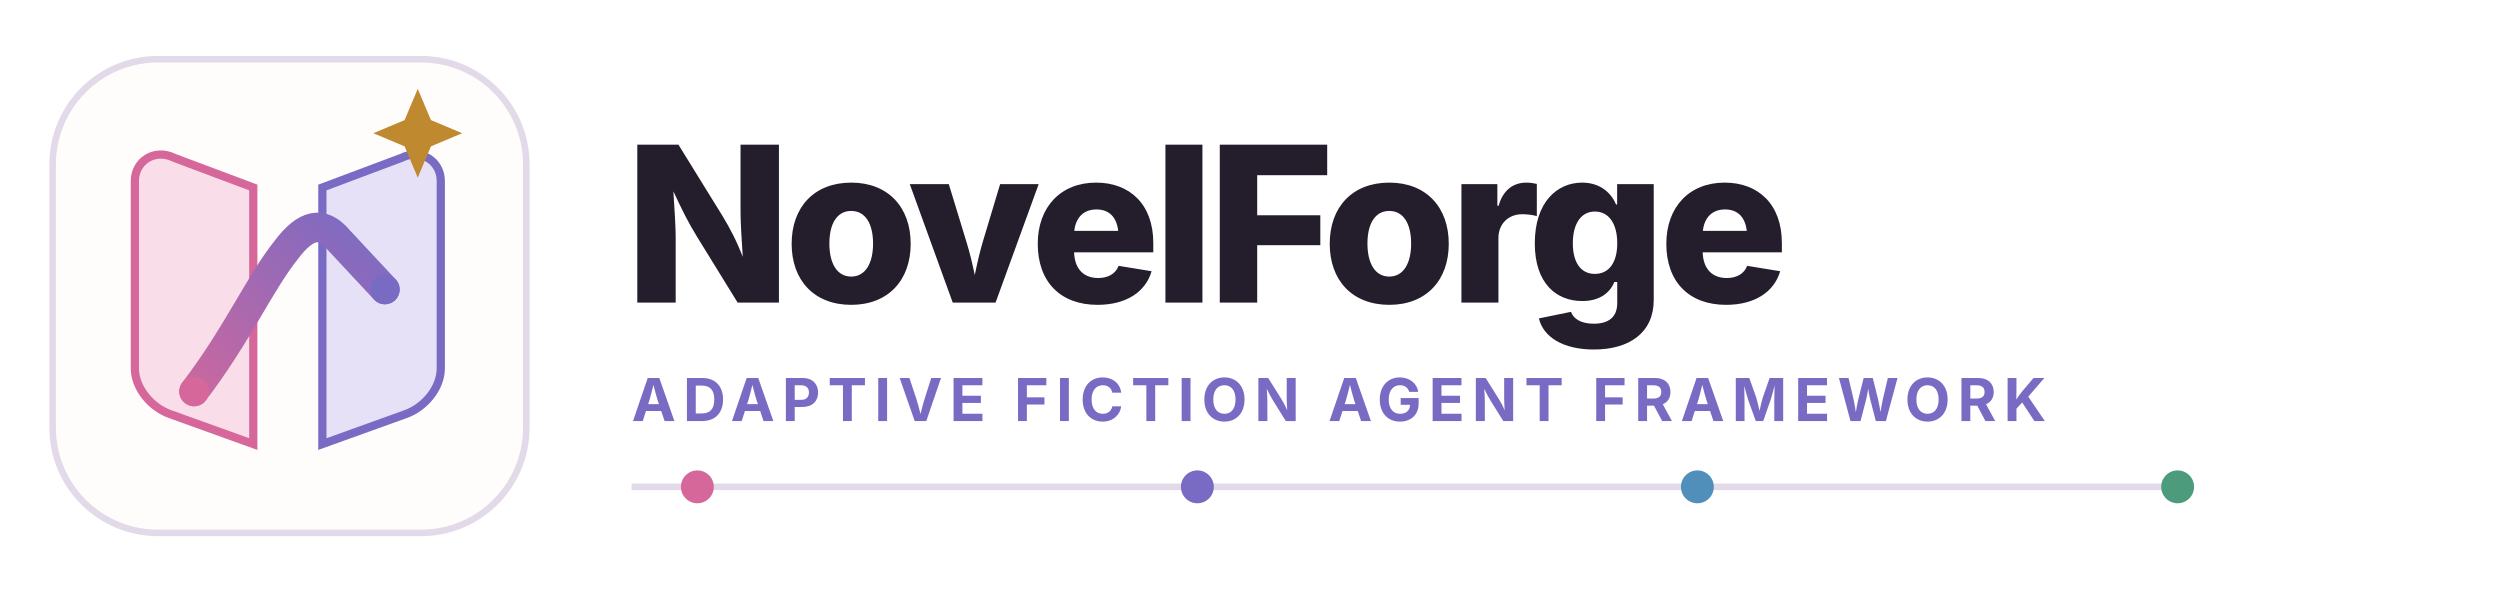
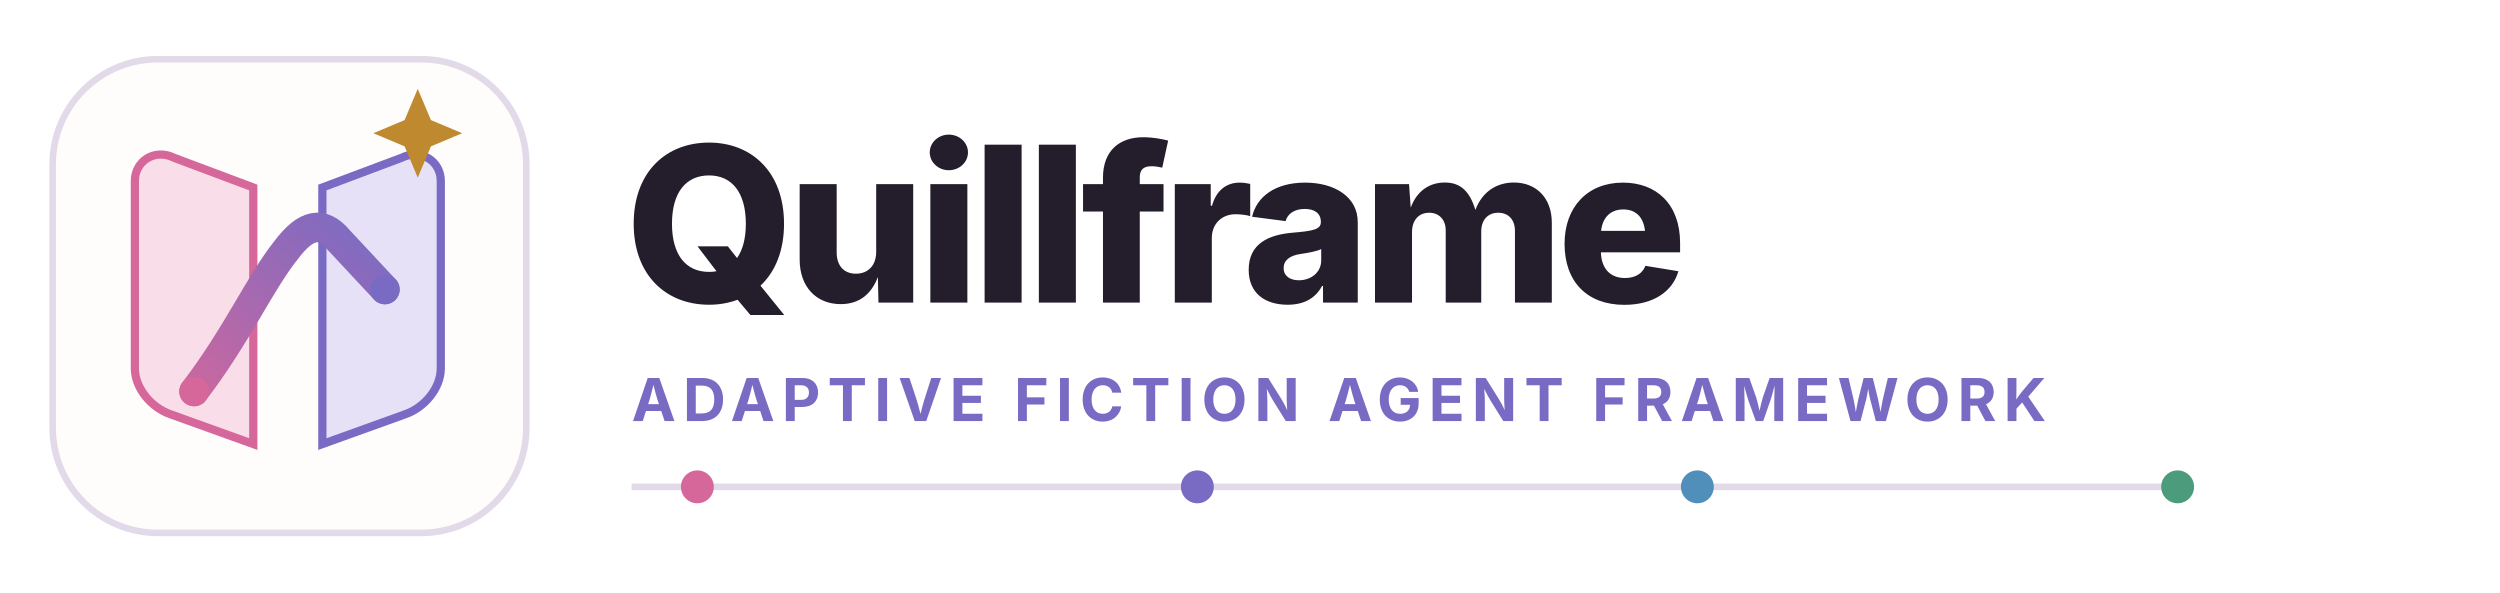
<svg xmlns="http://www.w3.org/2000/svg" viewBox="0 0 760 180" role="img" aria-labelledby="title desc">
  <defs>
    <linearGradient id="thread" x1="54" y1="126" x2="112" y2="62" gradientUnits="userSpaceOnUse">
      <stop offset="0" stop-color="#D6679A" />
      <stop offset="1" stop-color="#796BC4" />
    </linearGradient>
  </defs>
  <g transform="translate(16 18)">
    <rect x="0" y="0" width="144" height="144" rx="32" fill="#FFFDFC" stroke="#E2DAE8" stroke-width="2" />
    <path d="M25 37c0-6 6-10 12-7l24 9v78l-25-9c-6-2-11-8-11-14V37Z" fill="#F9DDE9" stroke="#D6679A" stroke-width="2.5" />
    <path d="M82 39l24-9c6-3 12 1 12 7v57c0 6-5 12-11 14l-25 9V39Z" fill="#E7E1F8" stroke="#796BC4" stroke-width="2.5" />
    <path d="M43 101c13-17 20-33 28-43 6-8 11-9 16-3l14 15" fill="none" stroke="url(#thread)" stroke-width="9" stroke-linecap="round" stroke-linejoin="round" />
    <circle cx="43" cy="101" r="4.5" fill="#D6679A" />
    <circle cx="101" cy="70" r="4.5" fill="#796BC4" />
    <path d="M111 9l4 9.5 9.5 4-9.5 4-4 9.5-4-9.5-9.5-4 9.5-4L111 9Z" fill="#BE892F" />
  </g>
  <g transform="translate(190 34)">
-     <text x="0" y="58" font-family="ui-sans-serif,system-ui,-apple-system,BlinkMacSystemFont,'Segoe UI',sans-serif" font-size="66" font-weight="760" letter-spacing="-2.2" fill="#241D2B">NovelForge</text>
+     <text x="0" y="58" font-family="ui-sans-serif,system-ui,-apple-system,BlinkMacSystemFont,'Segoe UI',sans-serif" font-size="66" font-weight="760" letter-spacing="-2.2" fill="#241D2B">Quillframe</text>
    <text x="2" y="94" font-family="ui-sans-serif,system-ui,-apple-system,BlinkMacSystemFont,'Segoe UI',sans-serif" font-size="18" font-weight="650" letter-spacing="2.2" fill="#796BC4">ADAPTIVE FICTION AGENT FRAMEWORK</text>
    <path d="M2 114H472" stroke="#E2DAE8" stroke-width="2" />
    <circle cx="22" cy="114" r="5" fill="#D6679A" />
    <circle cx="174" cy="114" r="5" fill="#796BC4" />
    <circle cx="326" cy="114" r="5" fill="#4F8FBA" />
    <circle cx="472" cy="114" r="5" fill="#4D9B7D" />
  </g>
</svg>
